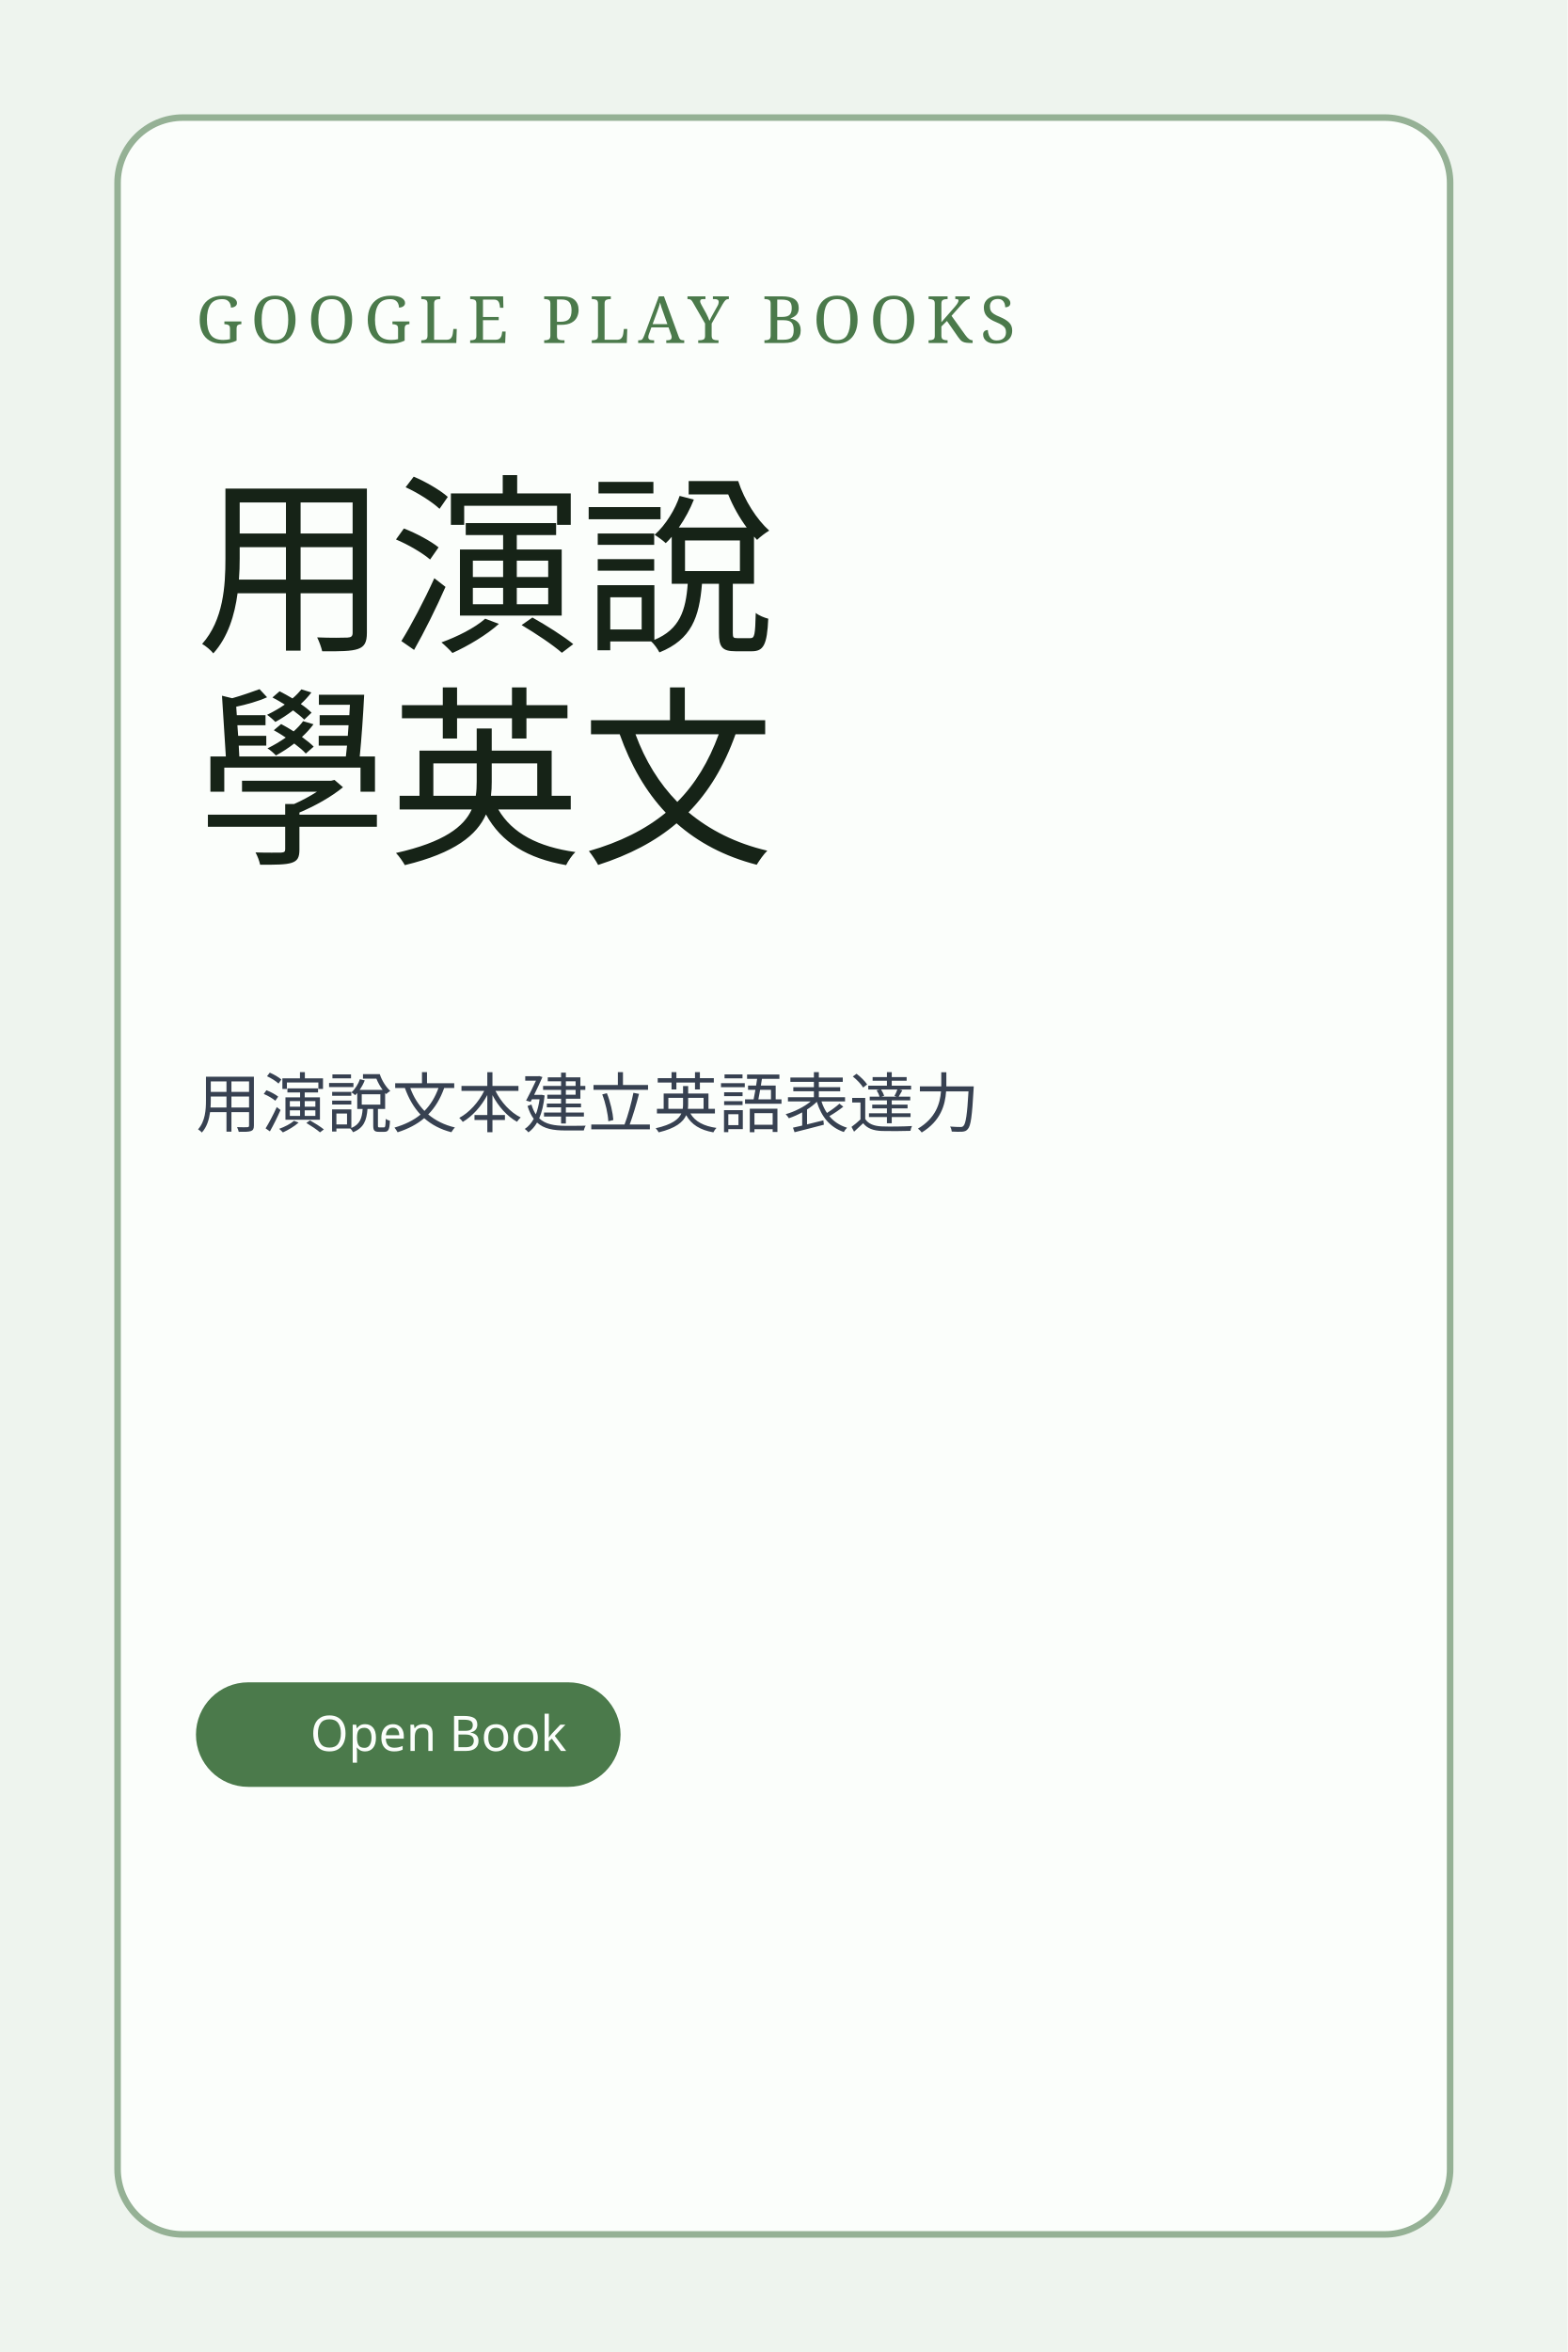
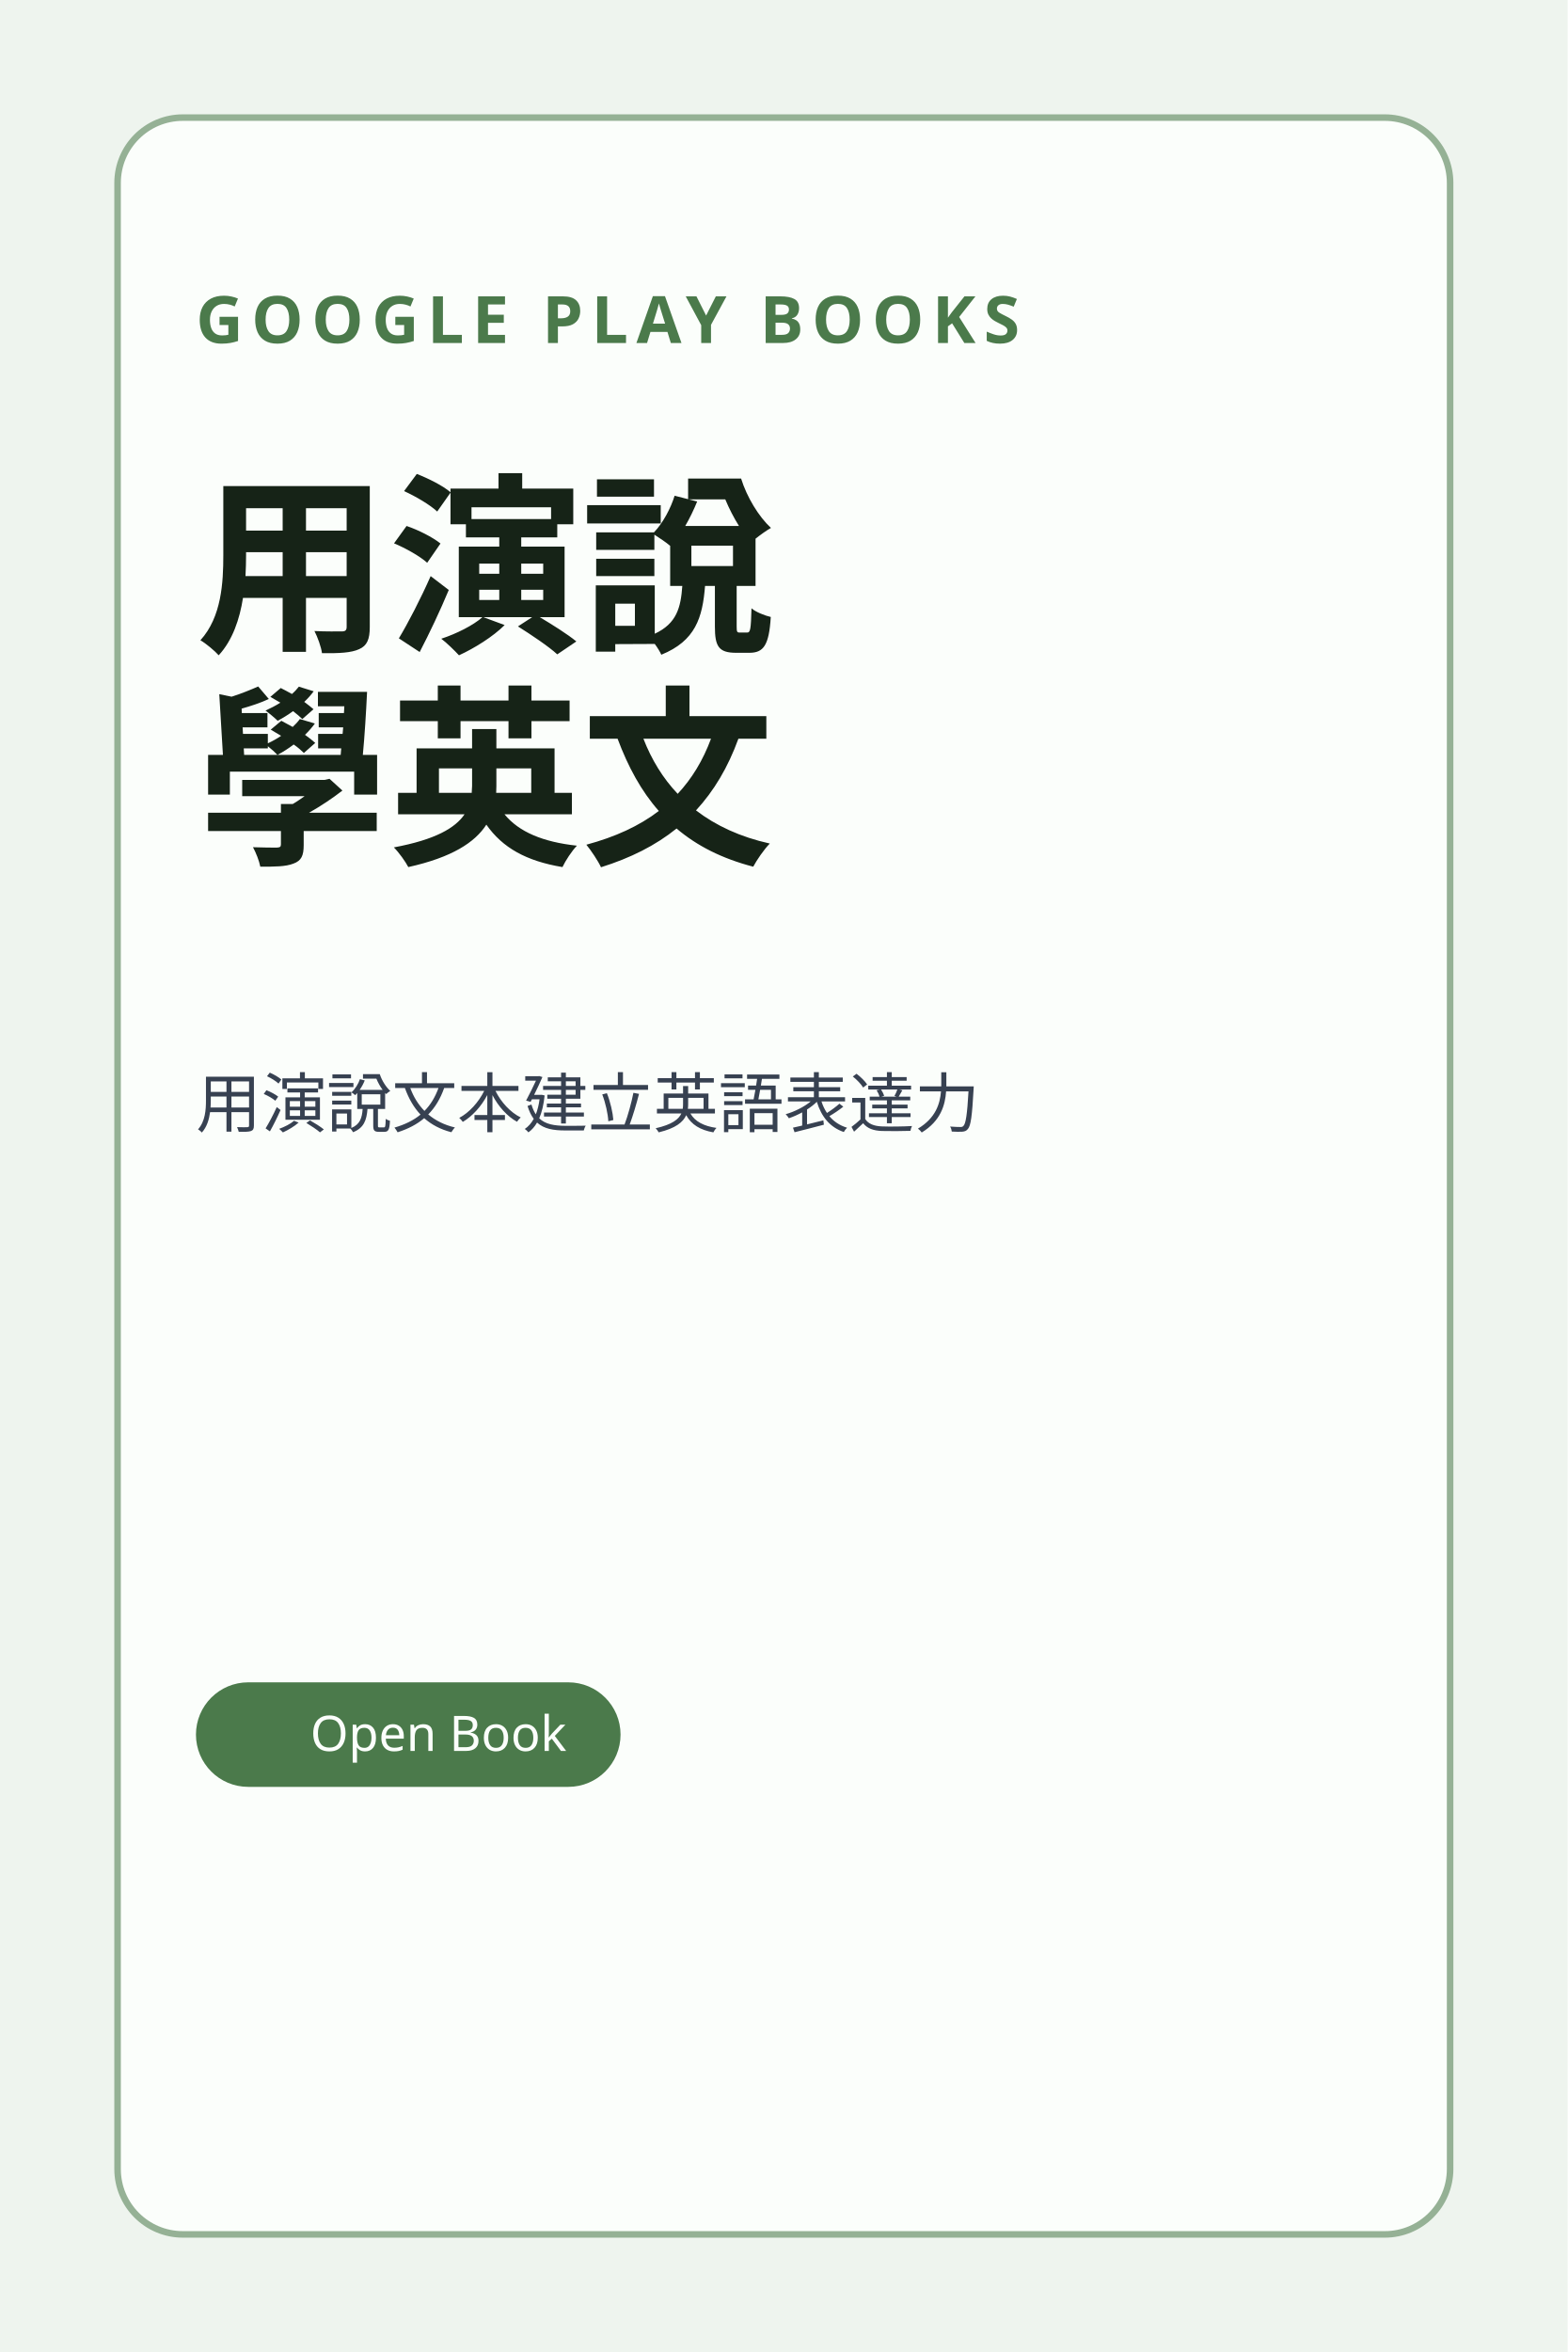
<svg xmlns="http://www.w3.org/2000/svg" width="960" height="1440" viewBox="0 0 960 1440" fill="none">
  <rect width="960" height="1440" fill="#EEF4EE" />
  <rect x="72" y="72" width="816" height="1296" rx="40" fill="#FBFEFB" stroke="#95B195" stroke-width="4" />
-   <text x="120" y="210" fill="#4B7A4B" font-size="40" font-family="Georgia, serif" letter-spacing="5">GOOGLE PLAY BOOKS</text>
-   <text x="120" y="390" fill="#162317" font-size="118" font-family="Georgia, serif">用演說</text>
-   <text x="120" y="520" fill="#162317" font-size="118" font-family="Georgia, serif">學英文</text>
+   <text x="120" y="210" fill="#4B7A4B" font-size="40" font-family="'Trebuchet MS', 'Segoe UI', sans-serif" font-weight="800" letter-spacing="5">GOOGLE PLAY BOOKS</text>
+   <text x="120" y="390" fill="#162317" font-size="118" font-family="'Trebuchet MS', 'Segoe UI', sans-serif" font-weight="800">用演說</text>
+   <text x="120" y="520" fill="#162317" font-size="118" font-family="'Trebuchet MS', 'Segoe UI', sans-serif" font-weight="800">學英文</text>
  <text x="120" y="690" fill="#374151" font-size="40" font-family="'Noto Sans TC', sans-serif">用演說文本建立英語表達力</text>
  <rect x="120" y="1030" width="260" height="64" rx="32" fill="#4B7A4B" />
  <text x="190" y="1072" fill="#FBFEFB" font-size="30" font-family="'Noto Sans TC', sans-serif">Open Book</text>
</svg>
